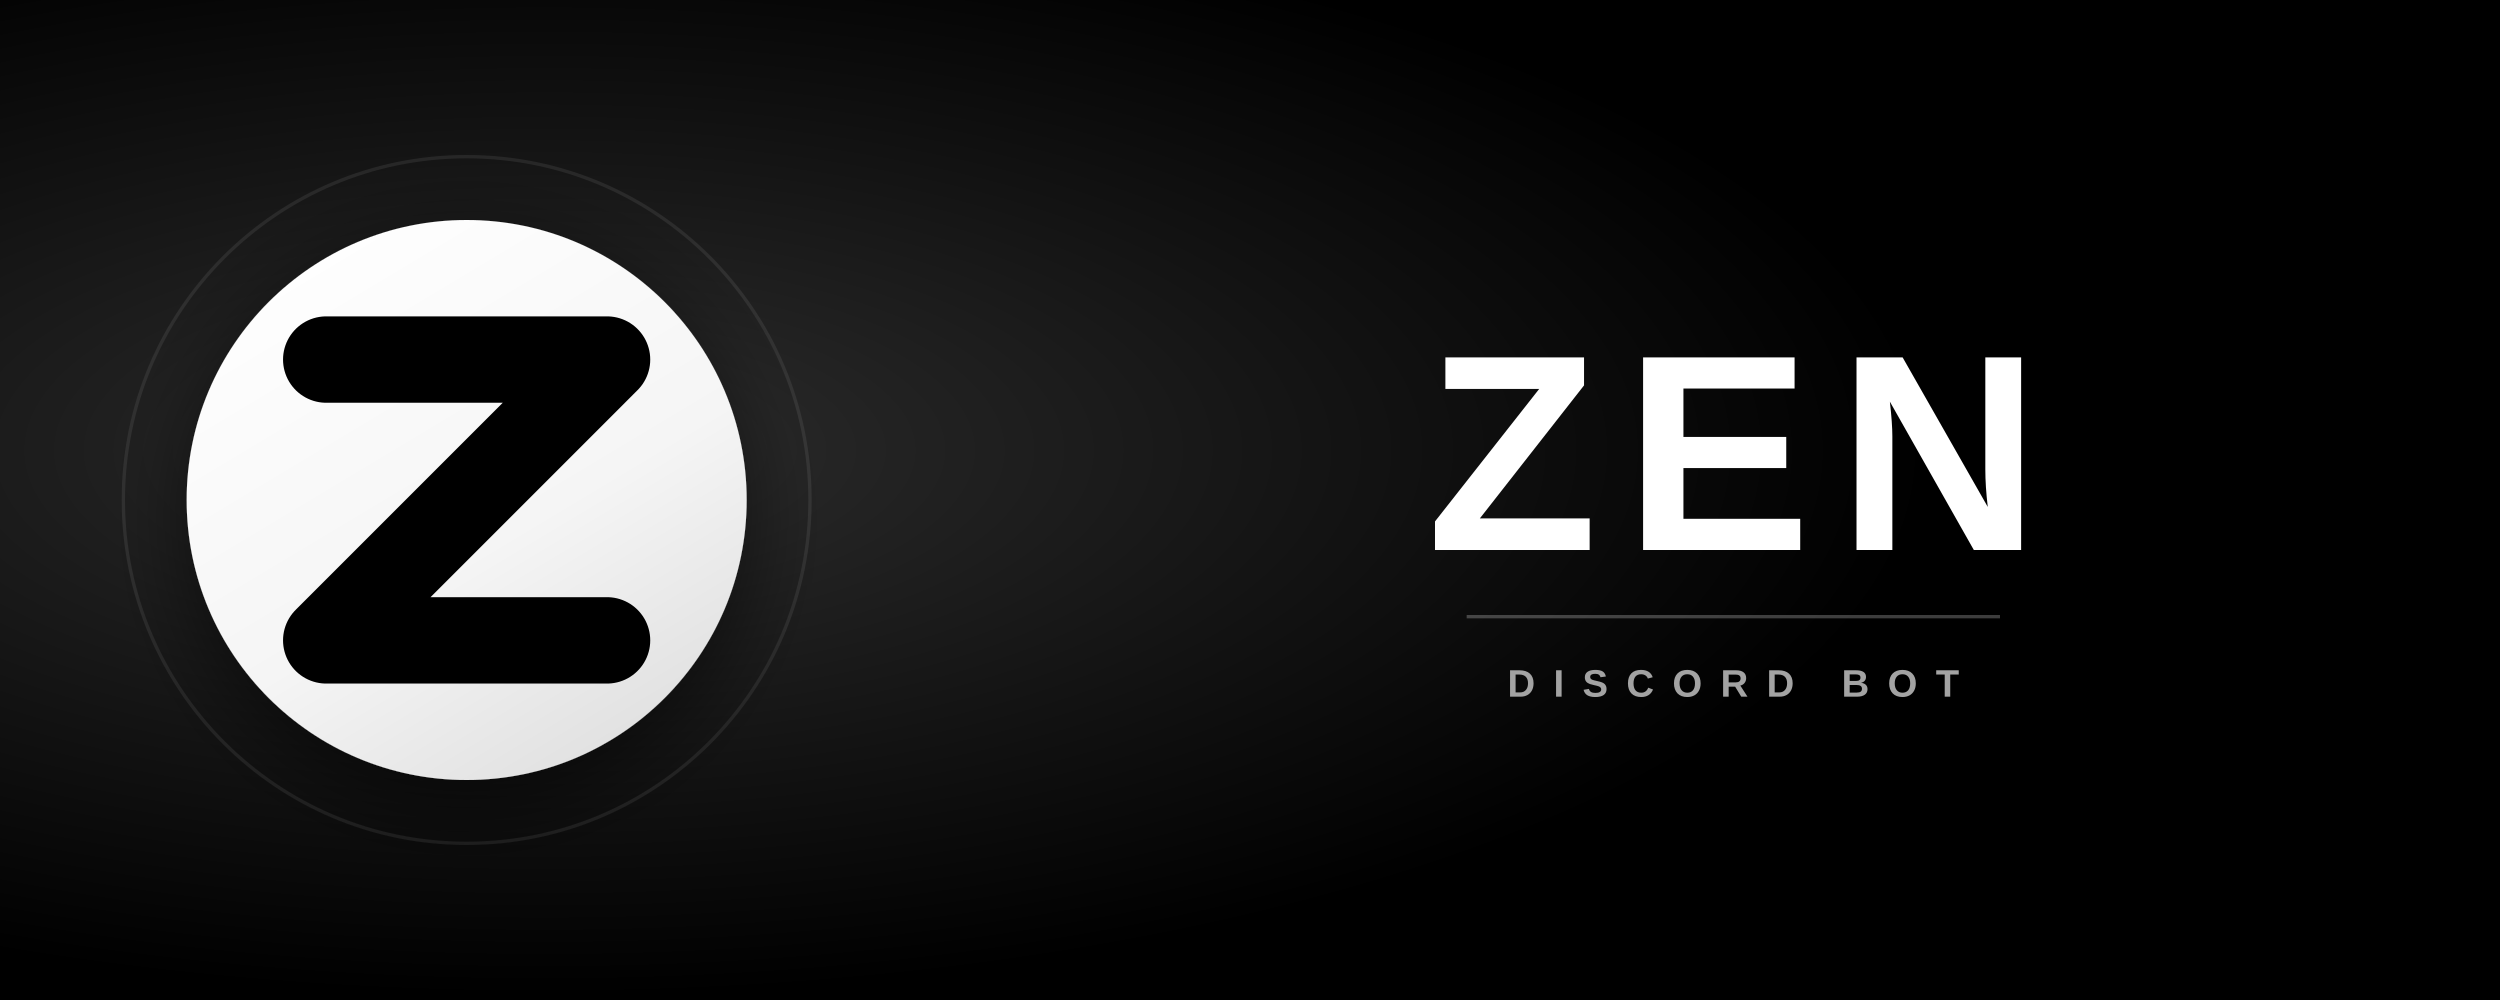
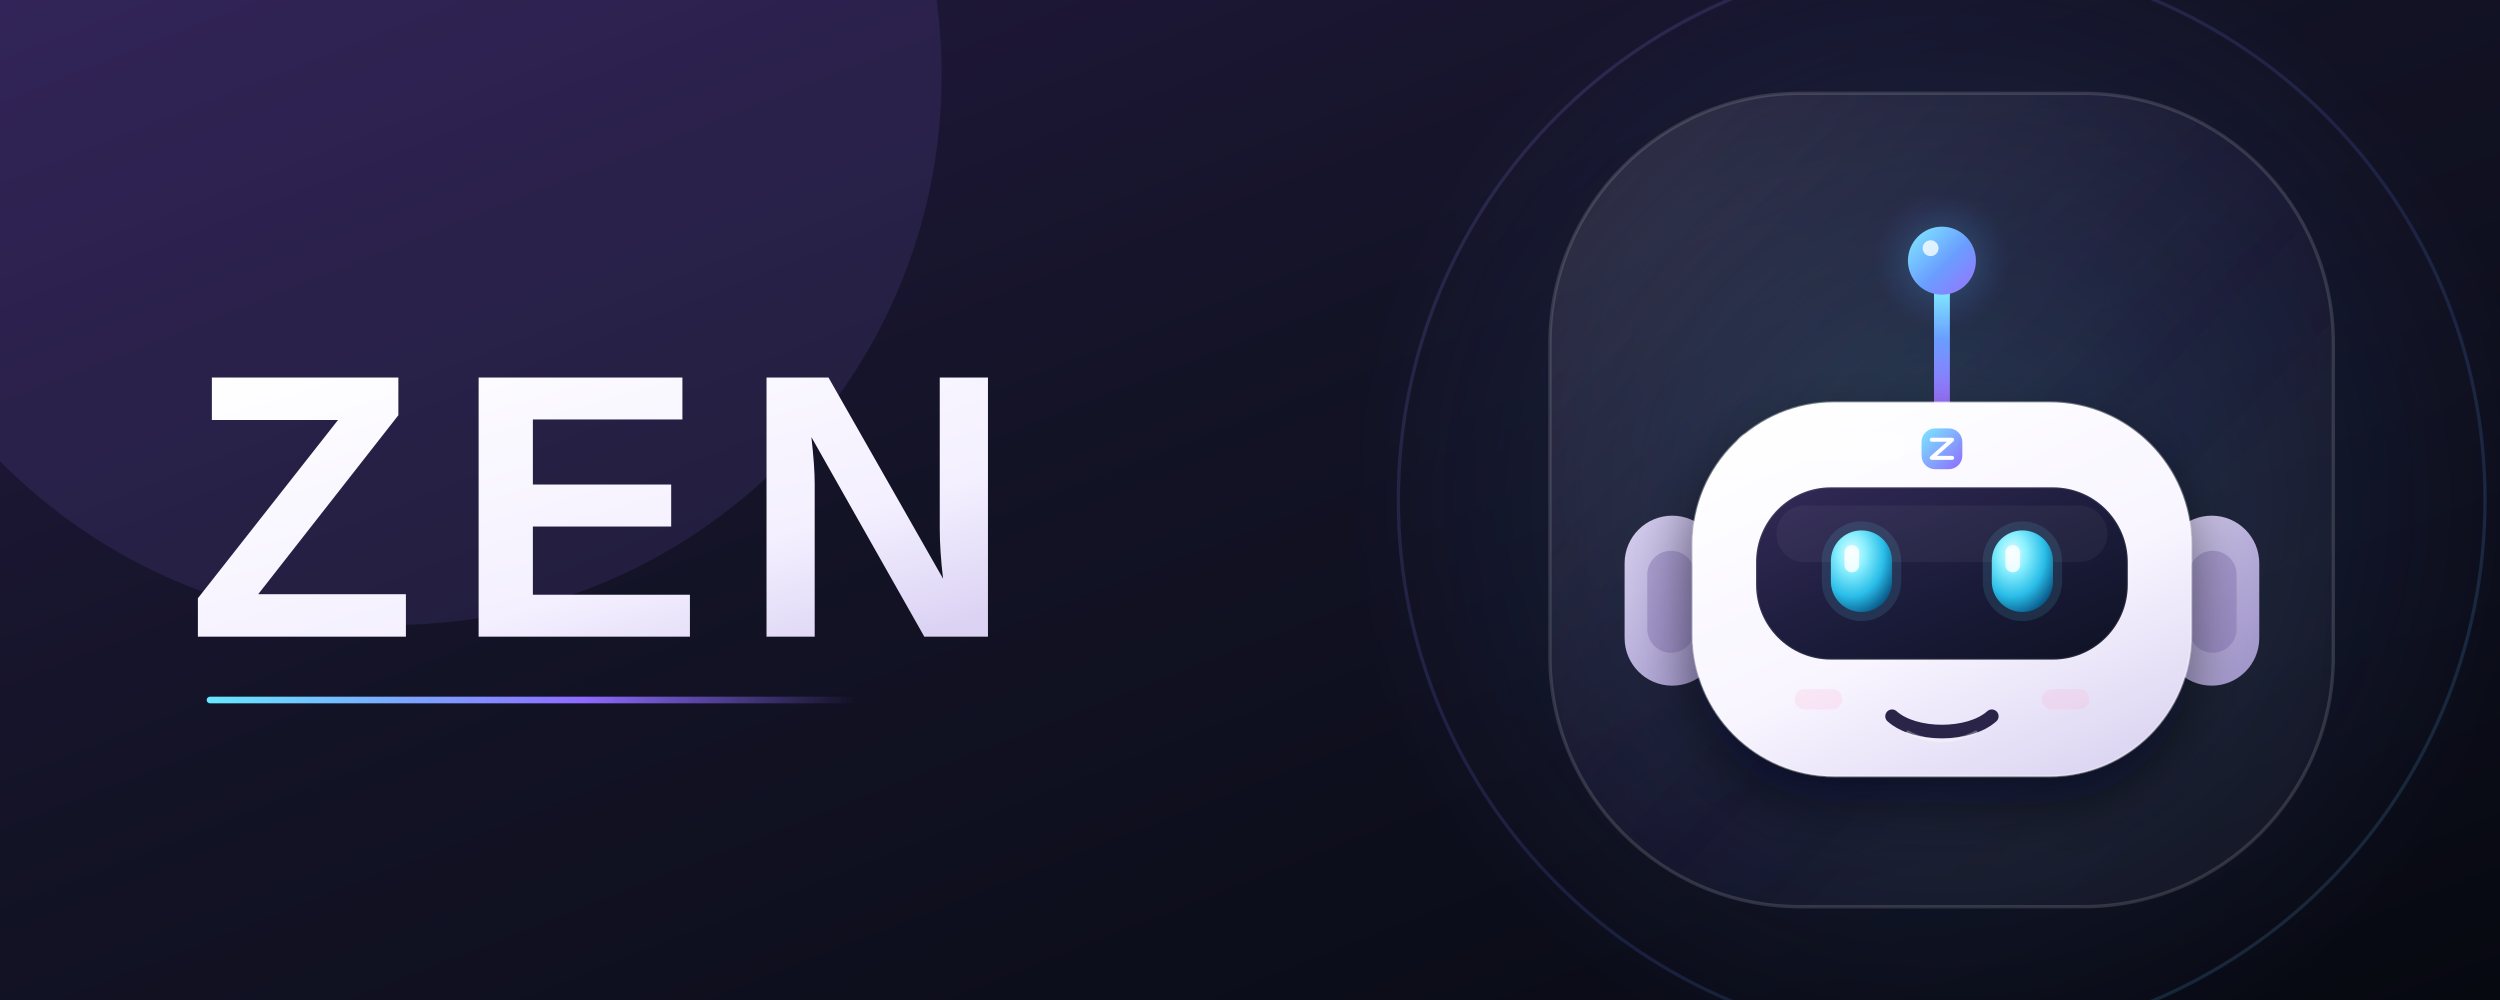
<svg xmlns="http://www.w3.org/2000/svg" viewBox="0 0 1500 600" width="1500" height="600" role="img" aria-labelledby="zenBannerTitle zenBannerDesc">
  <defs>
-     <radialGradient id="bannerHalo" cx="22%" cy="45%" r="55%">
-       <stop offset="0" stop-color="#2E2E2E" />
-       <stop offset="0.6" stop-color="#121212" />
-       <stop offset="1" stop-color="#000000" />
+     <radialGradient id="matBg" cx="32%" cy="24%" r="92%">
+       <stop offset="0" stop-color="#402C6E" />
+       <stop offset="0.42" stop-color="#211C45" />
+       <stop offset="0.78" stop-color="#111326" />
+       <stop offset="1" stop-color="#070911" />
    </radialGradient>
-     <linearGradient id="bannerDisc" x1="0.2" y1="0" x2="0.8" y2="1">
+     <linearGradient id="matRing" x1="0" y1="0" x2="1" y2="1">
+       <stop offset="0" stop-color="#A88BFF" />
+       <stop offset="0.55" stop-color="#6B7DFF" />
+       <stop offset="1" stop-color="#5CE7FF" />
+     </linearGradient>
+     <linearGradient id="matMark" x1="0.2" y1="0" x2="0.8" y2="1">
      <stop offset="0" stop-color="#FFFFFF" />
-       <stop offset="0.58" stop-color="#F5F5F5" />
-       <stop offset="1" stop-color="#DEDEDE" />
+       <stop offset="0.58" stop-color="#F8F5FF" />
+       <stop offset="1" stop-color="#DCD5F2" />
    </linearGradient>
-     <filter id="bannerShadow" x="-30%" y="-30%" width="160%" height="160%">
-       <feDropShadow dx="0" dy="14" stdDeviation="24" flood-color="#000000" flood-opacity="0.55" />
+     <linearGradient id="matEar" x1="0" y1="0" x2="1" y2="1">
+       <stop offset="0" stop-color="#D7D0EF" />
+       <stop offset="1" stop-color="#9D91C8" />
+     </linearGradient>
+     <linearGradient id="matVisor" x1="0" y1="0" x2="0.9" y2="1">
+       <stop offset="0" stop-color="#332A57" />
+       <stop offset="0.6" stop-color="#1A1B39" />
+       <stop offset="1" stop-color="#101326" />
+     </linearGradient>
+     <radialGradient id="matEye" cx="34%" cy="28%" r="78%">
+       <stop offset="0" stop-color="#E0FDFF" />
+       <stop offset="0.28" stop-color="#8DF1FF" />
+       <stop offset="0.68" stop-color="#29BDE8" />
+       <stop offset="1" stop-color="#0A5D8D" />
+     </radialGradient>
+     <linearGradient id="matAntenna" x1="0" y1="0" x2="1" y2="1">
+       <stop offset="0" stop-color="#81EDFF" />
+       <stop offset="0.55" stop-color="#6A9DFF" />
+       <stop offset="1" stop-color="#9B72FF" />
+     </linearGradient>
+     <linearGradient id="matAntennaLine" x1="512" y1="355" x2="512" y2="254" gradientUnits="userSpaceOnUse">
+       <stop offset="0" stop-color="#9B72FF" />
+       <stop offset="0.55" stop-color="#6A9DFF" />
+       <stop offset="1" stop-color="#81EDFF" />
+     </linearGradient>
+     <linearGradient id="matChip" x1="0" y1="0" x2="1" y2="1">
+       <stop offset="0" stop-color="#79E9FF" />
+       <stop offset="1" stop-color="#8E6BFF" />
+     </linearGradient>
+     <radialGradient id="matGlow" cx="50%" cy="50%" r="50%">
+       <stop offset="0" stop-color="#69E8FF" stop-opacity="0.26" />
+       <stop offset="1" stop-color="#4B7DFF" stop-opacity="0" />
+     </radialGradient>
+     <filter id="matShadow" x="-30%" y="-30%" width="160%" height="160%">
+       <feDropShadow dx="0" dy="24" stdDeviation="26" flood-color="#02040A" flood-opacity="0.55" />
+     </filter>
+     <radialGradient id="matVignette" cx="50%" cy="46%" r="66%">
+       <stop offset="0.52" stop-color="#000000" stop-opacity="0" />
+       <stop offset="1" stop-color="#04050A" stop-opacity="0.62" />
+     </radialGradient>
+   </defs>
+   <defs>
+     <linearGradient id="bannerBg" x1="0" y1="0" x2="1" y2="1">
+       <stop offset="0" stop-color="#251A43" />
+       <stop offset="0.43" stop-color="#131326" />
+       <stop offset="1" stop-color="#070911" />
+     </linearGradient>
+     <linearGradient id="bannerPanel" x1="0" y1="0" x2="1" y2="1">
+       <stop offset="0" stop-color="#FFFFFF" stop-opacity="0.1" />
+       <stop offset="0.55" stop-color="#7D61C9" stop-opacity="0.055" />
+       <stop offset="1" stop-color="#FFFFFF" stop-opacity="0.025" />
+     </linearGradient>
+     <linearGradient id="bannerRule" x1="0" y1="0" x2="1" y2="0">
+       <stop offset="0" stop-color="#67E8FF" />
+       <stop offset="0.58" stop-color="#8E6BFF" />
+       <stop offset="1" stop-color="#8E6BFF" stop-opacity="0" />
+     </linearGradient>
+     <linearGradient id="bannerWord" x1="0" y1="0" x2="0.9" y2="1">
+       <stop offset="0" stop-color="#FFFFFF" />
+       <stop offset="0.7" stop-color="#F4F0FF" />
+       <stop offset="1" stop-color="#DCD3F4" />
+     </linearGradient>
+     <radialGradient id="bannerHalo" cx="50%" cy="50%" r="50%">
+       <stop offset="0" stop-color="#62E9FF" stop-opacity="0.18" />
+       <stop offset="1" stop-color="#5B74FF" stop-opacity="0" />
+     </radialGradient>
+     <filter id="panelShadow" x="-30%" y="-30%" width="160%" height="170%">
+       <feDropShadow dx="0" dy="24" stdDeviation="32" flood-color="#02030A" flood-opacity="0.55" />
    </filter>
  </defs>
-   <rect width="1500" height="600" fill="#000000" />
-   <rect width="1500" height="600" fill="url(#bannerHalo)" />
-   <circle cx="280" cy="300" r="206" fill="none" stroke="#FFFFFF" stroke-opacity="0.08" stroke-width="2" />
-   <circle cx="280" cy="300" r="168" fill="url(#bannerDisc)" filter="url(#bannerShadow)" />
-   <g transform="translate(3.5 23.5) scale(0.54)">
-     <path d="M 356 356 H 668 L 356 668 H 668" fill="none" stroke="#000000" stroke-width="96" stroke-linecap="round" stroke-linejoin="round" />
+   <rect width="1500" height="600" fill="#070911" />
+   <rect width="1500" height="600" fill="url(#bannerBg)" />
+   <circle cx="235" cy="45" r="330" fill="#9B76FF" opacity="0.11" />
+   <circle cx="1165" cy="300" r="360" fill="url(#bannerHalo)" />
+   <circle cx="1165" cy="300" r="326" fill="none" stroke="url(#matRing)" stroke-opacity="0.15" stroke-width="2" />
+   <g filter="url(#panelShadow)">
+     <rect x="930" y="56" width="470" height="488" rx="150" fill="url(#bannerPanel)" stroke="#FFFFFF" stroke-opacity="0.13" stroke-width="2" />
  </g>
-   <text x="1040" y="330" text-anchor="middle" fill="#FFFFFF" font-family="Segoe UI, Arial, Helvetica, sans-serif" font-size="168" font-weight="700" letter-spacing="16">ZEN</text>
-   <line x1="880" y1="370" x2="1200" y2="370" stroke="#FFFFFF" stroke-opacity="0.24" stroke-width="2" />
-   <text x="1040" y="418" text-anchor="middle" fill="#A3A3A3" font-family="Segoe UI, Arial, sans-serif" font-size="23" font-weight="600" letter-spacing="11">DISCORD BOT</text>
+   <g transform="translate(817 0) scale(0.68)">
+     <g id="zenBotMark">
+       <circle cx="512" cy="230" r="60" fill="url(#matGlow)" />
+       <line x1="512" y1="355" x2="512" y2="254" stroke="url(#matAntennaLine)" stroke-width="14" stroke-linecap="round" />
+       <circle cx="512" cy="230" r="30" fill="url(#matAntenna)" />
+       <circle cx="502" cy="219" r="7" fill="#FFFFFF" opacity="0.78" />
+       <rect x="232" y="455" width="84" height="150" rx="42" fill="url(#matEar)" />
+       <rect x="708" y="455" width="84" height="150" rx="42" fill="url(#matEar)" />
+       <rect x="252" y="486" width="42" height="90" rx="21" fill="#7E6EAD" opacity="0.42" />
+       <rect x="730" y="486" width="42" height="90" rx="21" fill="#7E6EAD" opacity="0.42" />
+       <rect x="292" y="355" width="440" height="330" rx="125" fill="url(#matMark)" filter="url(#matShadow)" />
+       <rect x="292" y="355" width="440" height="330" rx="125" fill="none" stroke="#FFFFFF" stroke-opacity="0.35" stroke-width="2" />
+       <rect x="330" y="382" width="150" height="24" rx="12" fill="#FFFFFF" opacity="0.38" />
+       <rect x="348" y="430" width="328" height="152" rx="66" fill="url(#matVisor)" />
+       <rect x="348" y="430" width="328" height="152" rx="66" fill="none" stroke="#FFFFFF" stroke-opacity="0.09" stroke-width="2" />
+       <rect x="366" y="446" width="292" height="50" rx="25" fill="#FFFFFF" opacity="0.045" />
+       <rect x="406" y="460" width="70" height="88" rx="35" fill="#62E6FF" opacity="0.12" />
+       <rect x="548" y="460" width="70" height="88" rx="35" fill="#62E6FF" opacity="0.12" />
+       <rect x="414" y="468" width="54" height="72" rx="27" fill="url(#matEye)" />
+       <rect x="556" y="468" width="54" height="72" rx="27" fill="url(#matEye)" />
+       <rect x="426" y="481" width="13" height="24" rx="6.5" fill="#FFFFFF" opacity="0.82" />
+       <rect x="568" y="481" width="13" height="24" rx="6.5" fill="#FFFFFF" opacity="0.82" />
+       <rect x="382" y="608" width="42" height="18" rx="9" fill="#FF9AC8" opacity="0.16" />
+       <rect x="600" y="608" width="42" height="18" rx="9" fill="#FF9AC8" opacity="0.16" />
+       <path d="M 468 632 C 488 650 536 650 556 632" fill="none" stroke="#2B2449" stroke-width="12" stroke-linecap="round" />
+       <path d="M 482 646 C 500 656 524 656 542 646" fill="none" stroke="#FFFFFF" stroke-width="3" stroke-linecap="round" opacity="0.3" />
+       <g transform="translate(494 378)">
+         <rect width="36" height="36" rx="12" fill="url(#matChip)" />
+         <path d="M 9 10 H 27 L 9 26 H 27" fill="none" stroke="#FFFFFF" stroke-width="3.5" stroke-linecap="round" stroke-linejoin="round" />
+       </g>
+     </g>
+   </g>
+   <text x="112" y="382" fill="url(#bannerWord)" font-family="Arial, Helvetica, sans-serif" font-size="226" font-weight="800" letter-spacing="22">ZEN</text>
+   <rect x="124" y="418" width="390" height="4" rx="2" fill="url(#bannerRule)" />
</svg>
